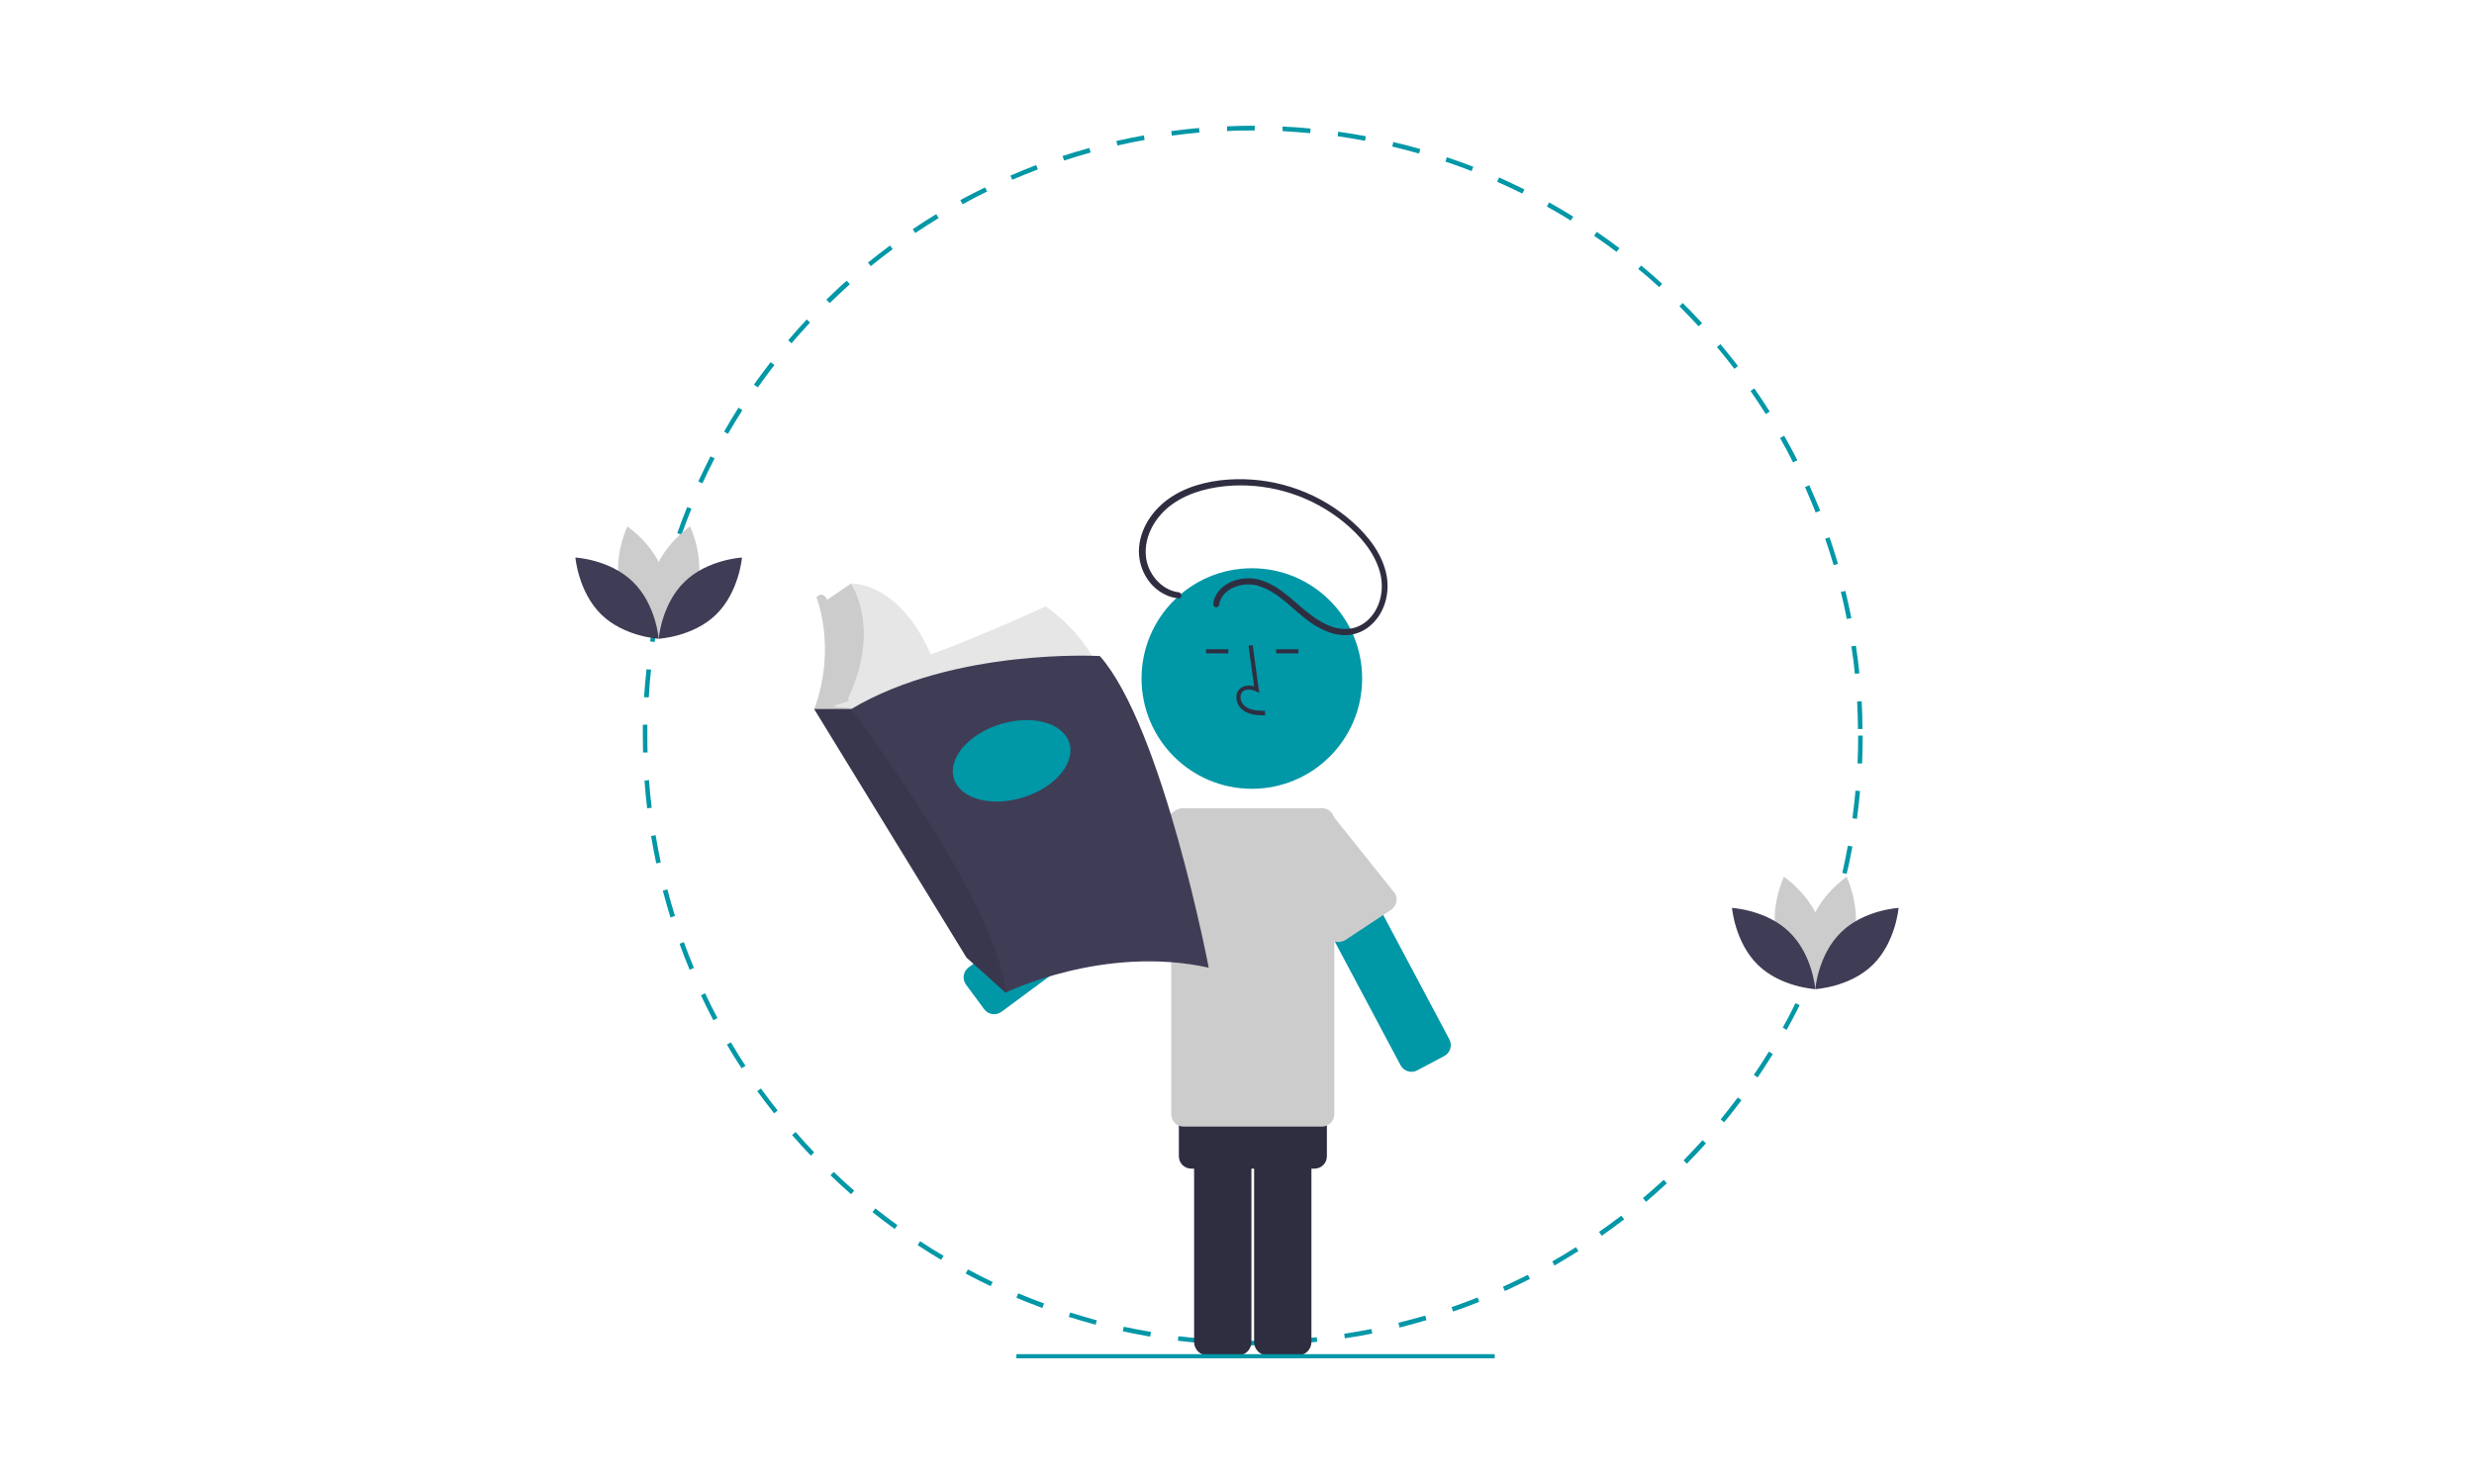
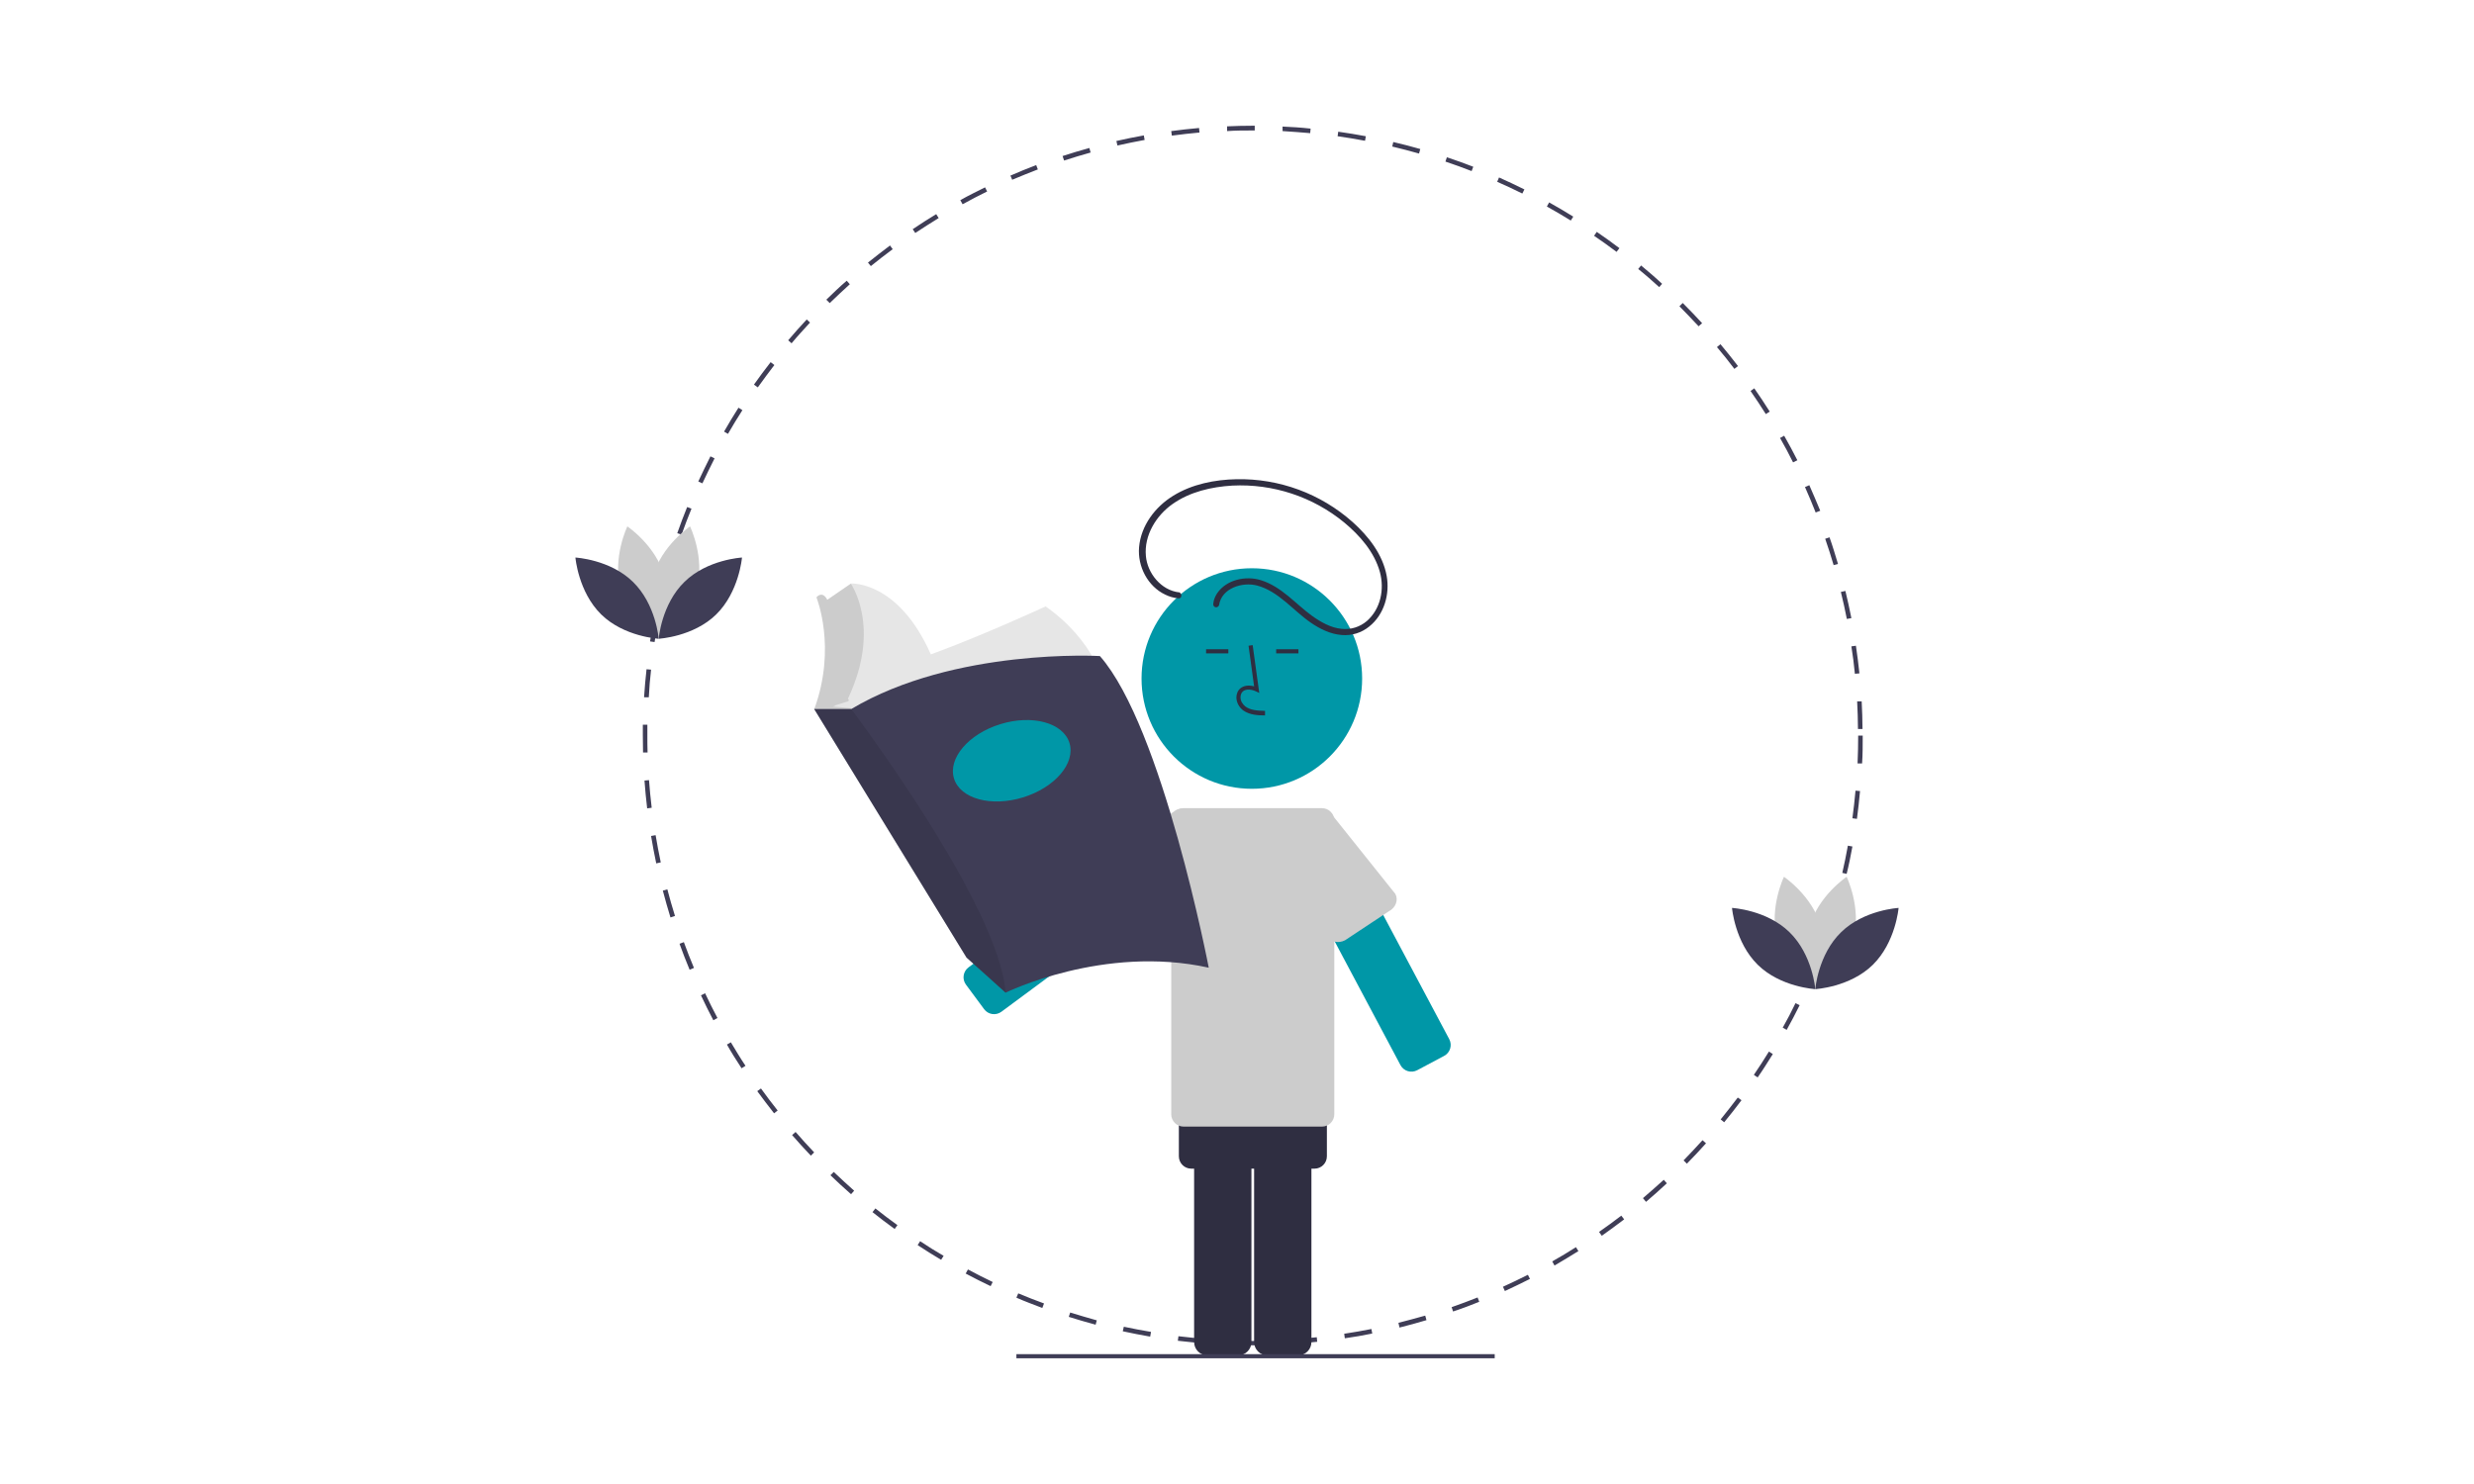
<svg xmlns="http://www.w3.org/2000/svg" version="1.1" viewBox="0 0 1200 720">
  <defs>
    <style>
      .cls-1 {
        fill: #2f2e41;
      }

      .cls-2 {
        fill: #0097a7;
      }

      .cls-3 {
        fill: #3f3d56;
      }

      .cls-4 {
        isolation: isolate;
        opacity: .1;
      }

      .cls-5 {
        fill: #ccc;
      }

      .cls-6 {
        fill: #e6e6e6;
      }
    </style>
  </defs>
  <g>
    <g id="Layer_1">
-       <g>
-         <path class="cls-2" d="M607.6,652.7c-3.1,0-6.3,0-9.4-.1v-2.2c4.5.1,9,.2,13.5.1v2.2c-1.4,0-2.8,0-4.1,0ZM625.4,652.1v-2.2c4.3-.3,8.8-.6,13.3-1.1l.2,2.2c-4.5.5-9,.8-13.5,1.1h0ZM584.8,651.8c-4.5-.3-9-.8-13.5-1.3l.3-2.2c4.4.5,8.9,1,13.4,1.3l-.2,2.2ZM652.3,649.3l-.3-2.2c4.4-.7,8.9-1.4,13.2-2.3l.4,2.2c-4.4.9-8.9,1.7-13.3,2.3h0ZM557.9,648.5c-4.4-.8-8.9-1.6-13.3-2.6l.5-2.2c4.4.9,8.8,1.8,13.2,2.5l-.4,2.2ZM678.8,644l-.5-2.2c4.3-1.1,8.7-2.3,13-3.5l.6,2.2c-4.3,1.3-8.7,2.5-13.1,3.6h0ZM531.4,642.7c-4.3-1.2-8.7-2.4-13-3.8l.7-2.1c4.2,1.3,8.6,2.6,12.9,3.8l-.6,2.2ZM704.8,636.3l-.7-2.1c4.2-1.5,8.4-3,12.6-4.7l.8,2.1c-4.2,1.7-8.4,3.3-12.7,4.7h0ZM505.6,634.6c-4.2-1.6-8.5-3.2-12.6-5l.9-2.1c4.1,1.7,8.3,3.4,12.5,4.9l-.8,2.1ZM729.9,626.3l-.9-2c4-1.8,8.1-3.8,12.1-5.8l1,2c-4,2-8.1,4-12.2,5.9h0ZM480.5,624c-4.1-1.9-8.1-4-12.1-6.1l1.1-2c3.9,2.1,8,4.2,12,6.1l-1,2ZM754,614l-1.1-2c3.9-2.2,7.8-4.5,11.5-6.9l1.2,1.9c-3.8,2.4-7.7,4.7-11.6,7ZM456.6,611.3c-3.9-2.3-7.7-4.7-11.5-7.2l1.2-1.9c3.7,2.5,7.6,4.9,11.4,7.1l-1.2,1.9ZM776.9,599.5l-1.3-1.8c3.7-2.6,7.3-5.2,10.8-7.9l1.4,1.8c-3.6,2.7-7.2,5.4-10.9,8ZM434,596.3c-3.6-2.6-7.3-5.4-10.8-8.2l1.4-1.8c3.5,2.8,7.1,5.5,10.7,8.1l-1.3,1.8ZM798.3,583l-1.4-1.7c3.4-2.9,6.8-5.9,10.1-8.9l1.5,1.7c-3.3,3.1-6.7,6.1-10.1,9h0ZM412.8,579.4c-3.4-3-6.7-6-10-9.2l1.6-1.6c3.2,3.1,6.6,6.1,9.9,9.1l-1.5,1.7ZM818.2,564.6l-1.6-1.6c3.1-3.2,6.2-6.5,9.2-9.8l1.7,1.5c-3,3.3-6.1,6.7-9.3,9.9h0ZM393.3,560.7c-3.1-3.3-6.2-6.6-9.1-10l1.7-1.5c2.9,3.4,6,6.7,9,9.9l-1.6,1.6ZM836.3,544.5l-1.7-1.4c2.8-3.5,5.6-7,8.3-10.6l1.8,1.3c-2.7,3.6-5.5,7.2-8.4,10.7ZM375.5,540.2c-2.8-3.5-5.5-7.2-8.2-10.8l1.8-1.3c2.6,3.6,5.3,7.2,8.1,10.7l-1.8,1.4ZM852.6,522.8l-1.9-1.3c2.5-3.7,5-7.5,7.3-11.3l1.9,1.2c-2.4,3.8-4.8,7.7-7.4,11.4ZM359.7,518.3c-2.5-3.8-4.9-7.6-7.1-11.5l1.9-1.1c2.3,3.8,4.6,7.7,7.1,11.4l-1.9,1.2ZM866.7,499.7l-2-1.1c2.2-3.9,4.3-7.9,6.2-11.9l2,1c-2,4-4.1,8.1-6.3,12h0ZM346,495c-2.1-4-4.1-8-6-12.1l2-1c1.9,4,3.9,8.1,6,12l-2,1.1ZM878.8,475.4l-2.1-.9c1.8-4.1,3.5-8.3,5.1-12.5l2.1.8c-1.6,4.2-3.4,8.4-5.2,12.6h0ZM334.5,470.5c-1.7-4.1-3.4-8.4-4.9-12.6l2.1-.8c1.5,4.2,3.2,8.4,4.9,12.5l-2.1.9ZM888.5,450l-2.1-.7c1.4-4.2,2.7-8.6,3.9-12.9l2.2.6c-1.2,4.3-2.6,8.7-4,13h0ZM325.2,445.1c-1.3-4.3-2.6-8.7-3.7-13l2.2-.6c1.1,4.3,2.4,8.7,3.7,12.9l-2.1.7ZM895.8,424l-2.2-.5c1-4.3,1.9-8.8,2.7-13.2l2.2.4c-.8,4.4-1.7,8.9-2.8,13.3h0ZM318.3,418.9c-.9-4.4-1.8-8.9-2.5-13.3l2.2-.4c.7,4.4,1.6,8.8,2.5,13.2l-2.2.5ZM900.7,397.3l-2.2-.3c.6-4.4,1.1-8.9,1.5-13.4l2.2.2c-.4,4.5-.9,9-1.5,13.5h0ZM313.9,392.2c-.5-4.5-1-9-1.3-13.5l2.2-.2c.3,4.5.8,9,1.3,13.4l-2.2.3ZM903.2,370.4h-2.2c.2-4.6.3-9.1.3-13.5h2.2c0,4.5-.1,9-.3,13.5h0ZM311.9,365.2c0-2.8-.1-5.6-.1-8.4,0-1.7,0-3.5,0-5.2h2.2c0,1.8,0,3.5,0,5.2,0,2.8,0,5.6.1,8.3h-2.2ZM901.2,353.7c0-4.5-.2-9-.4-13.4h2.2c.2,4.4.4,8.9.4,13.4h-2.2ZM314.6,338.3h-2.2c.3-4.6.7-9.2,1.2-13.6l2.2.2c-.5,4.4-.9,8.9-1.1,13.4h0ZM899.7,326.9c-.4-4.4-1-8.9-1.7-13.3l2.2-.3c.7,4.4,1.2,9,1.7,13.4l-2.2.2ZM317.5,311.5l-2.2-.3c.7-4.5,1.5-8.9,2.4-13.3l2.2.4c-.9,4.4-1.7,8.8-2.4,13.2ZM895.8,300.3c-.9-4.4-1.8-8.8-2.9-13.1l2.2-.5c1.1,4.4,2,8.8,2.9,13.2l-2.2.4ZM322.9,285.2l-2.2-.5c1.1-4.4,2.3-8.8,3.6-13.1l2.2.6c-1.3,4.3-2.5,8.6-3.6,13ZM889.4,274.2c-1.3-4.3-2.6-8.6-4.1-12.8l2.1-.7c1.5,4.2,2.8,8.6,4.1,12.9l-2.2.6ZM330.6,259.4l-2.1-.7c1.5-4.3,3.1-8.5,4.8-12.7l2.1.8c-1.7,4.1-3.3,8.4-4.8,12.6h0ZM880.7,248.7c-1.6-4.1-3.4-8.3-5.2-12.4l2.1-.9c1.8,4.1,3.6,8.3,5.3,12.4l-2.1.8ZM340.7,234.5l-2-.9c1.9-4.1,3.9-8.2,5.9-12.2l2,1c-2,4-4,8-5.9,12.1ZM869.7,224.3c-2-4-4.1-8-6.3-11.8l2-1.1c2.2,3.9,4.4,7.9,6.4,11.9l-2,1ZM353.1,210.5l-1.9-1.1c2.2-3.9,4.6-7.8,7-11.6l1.9,1.2c-2.4,3.8-4.8,7.6-7,11.5h0ZM856.5,200.9c-2.4-3.8-4.9-7.6-7.4-11.2l1.8-1.3c2.6,3.7,5.1,7.5,7.5,11.3l-1.9,1.2ZM367.5,187.9l-1.8-1.3c2.6-3.7,5.3-7.3,8.1-10.9l1.8,1.4c-2.7,3.5-5.4,7.2-8,10.8ZM841.2,178.9c-2.7-3.6-5.5-7.1-8.4-10.5l1.7-1.4c2.9,3.4,5.7,7,8.5,10.6l-1.8,1.4ZM384,166.6l-1.7-1.5c2.9-3.4,5.9-6.8,9-10.1l1.6,1.5c-3,3.3-6.1,6.6-8.9,10ZM823.9,158.3c-3-3.3-6.2-6.5-9.3-9.7l1.6-1.6c3.2,3.2,6.3,6.4,9.4,9.8l-1.7,1.5ZM402.4,147l-1.6-1.6c3.2-3.1,6.5-6.3,9.9-9.2l1.5,1.7c-3.3,3-6.6,6.1-9.8,9.2h0ZM804.8,139.3c-3.3-3-6.7-6-10.2-8.8l1.4-1.7c3.5,2.9,6.9,5.8,10.2,8.9l-1.5,1.7ZM422.4,129.1l-1.4-1.7c3.5-2.8,7.1-5.6,10.7-8.3l1.3,1.8c-3.6,2.7-7.2,5.4-10.6,8.2ZM784.1,122.2c-3.6-2.7-7.2-5.3-10.9-7.8l1.3-1.9c3.7,2.5,7.4,5.2,11,7.9l-1.4,1.8ZM444,113.1l-1.3-1.9c3.7-2.5,7.6-5,11.4-7.3l1.2,1.9c-3.8,2.3-7.6,4.8-11.3,7.2ZM761.9,107c-3.8-2.4-7.7-4.6-11.6-6.8l1.1-2c3.9,2.2,7.9,4.5,11.7,6.9l-1.2,1.9ZM466.9,99.1l-1.1-2c3.9-2.2,8-4.2,12-6.2l1,2c-4,2-8,4-11.9,6.2h0ZM738.4,93.9c-4-2-8.1-3.9-12.2-5.7l.9-2.1c4.1,1.8,8.2,3.8,12.3,5.8l-1,2ZM491,87.3l-.9-2.1c4.1-1.8,8.3-3.5,12.5-5.1l.8,2.1c-4.2,1.6-8.3,3.3-12.4,5h0ZM713.8,83c-4.2-1.6-8.4-3.2-12.7-4.6l.7-2.1c4.3,1.4,8.6,3,12.8,4.6l-.8,2.1ZM516.1,77.8l-.7-2.1c4.3-1.4,8.6-2.7,13-3.9l.6,2.2c-4.3,1.2-8.6,2.5-12.9,3.9h0ZM688.3,74.5c-4.3-1.2-8.7-2.4-13-3.4l.5-2.2c4.4,1,8.8,2.2,13.1,3.4l-.6,2.2ZM542,70.6l-.5-2.2c4.4-1,8.8-1.9,13.3-2.7l.4,2.2c-4.4.8-8.8,1.7-13.2,2.7h0ZM662.1,68.3c-4.4-.8-8.8-1.6-13.3-2.2l.3-2.2c4.5.6,9,1.4,13.4,2.2l-.4,2.2ZM568.4,65.8l-.3-2.2c4.5-.6,9-1.1,13.5-1.5l.2,2.2c-4.4.4-8.9.9-13.4,1.5h0ZM635.5,64.6c-4.4-.4-8.9-.7-13.4-1v-2.2c4.6.2,9.2.5,13.6,1l-.2,2.2ZM595.2,63.5v-2.2c4-.2,8.3-.3,12.4-.3h1s0,2.3,0,2.3h-1c-4.1,0-8.3,0-12.4.3h0Z" />
-         <path class="cls-1" d="M608.3,651.1v-123c0-3.6,2.9-6.5,6.5-6.5h14.8c3.6,0,6.5,2.9,6.5,6.5v123c0,3.6-2.9,6.5-6.5,6.5h-14.8c-3.6,0-6.5-2.9-6.5-6.5Z" />
-         <path class="cls-1" d="M579.2,651.1v-123c0-3.6,2.9-6.5,6.5-6.5h14.8c3.6,0,6.5,2.9,6.5,6.5v123c0,3.6-2.9,6.5-6.5,6.5h-14.8c-3.6,0-6.5-2.9-6.5-6.5Z" />
-         <rect class="cls-1" x="571.8" y="487.5" width="71.8" height="79.5" rx="6" ry="6" />
-         <path class="cls-6" d="M507.2,294.2s-30.2,14-55.7,23.3c-15.8-35.8-38.7-34.4-38.7-34.4l-13.8,9.5,2.5,14.3-.7,23.4-3.6,12.2,5.2.9,2.9.5.4-.4c-.7,2.9-1,5.9-.9,8.9l130.8-20.4s-4.5-21.1-28.6-37.9Z" />
-         <rect class="cls-2" x="459.7" y="430.5" width="135" height="26.8" rx="6" ry="6" transform="translate(-160.6 400.3) rotate(-36.5)" />
-         <rect class="cls-2" x="648.8" y="389.4" width="26.8" height="135" rx="6" ry="6" transform="translate(-136.9 363.7) rotate(-28)" />
-         <path class="cls-5" d="M673.7,442.1l-21.3,14.1c-3.3,1.7-7.2.8-8.7-2.2l-23.5-44.3c-1.6-2.9-.2-6.7,3.1-8.4l14.5-7.7c3.3-1.7,7.2-.8,8.7,2.2l30.3,37.9c1.6,2.9.2,6.7-3.1,8.4Z" />
-         <path class="cls-5" d="M528.6,429.1l13.8,18.4c2.3,2.4,6.1,2.5,8.5.3l36.6-34.3c2.4-2.3,2.5-6.1.3-8.5l-10.1-10.8c-2.3-2.4-6.1-2.5-8.5-.3l-40.3,26.7c-2.4,2.3-2.5,6.1-.3,8.5h0Z" />
-         <rect class="cls-5" x="568.1" y="392.1" width="79.1" height="154.5" rx="6" ry="6" />
-         <circle class="cls-2" cx="607.2" cy="329.2" r="53.5" />
-         <path class="cls-1" d="M613.5,347.1c-3.3,0-7.4-.2-10.6-2.5-1.9-1.5-3.1-3.7-3.2-6.1-.1-1.7.6-3.4,1.9-4.5,1.7-1.4,4.1-1.7,6.7-1l-2.7-19.7,2-.3,3.2,23.2-1.7-.8c-1.9-.9-4.6-1.3-6.2,0-.8.7-1.2,1.8-1.2,2.9,0,1.8,1,3.4,2.4,4.5,2.5,1.8,5.7,2,9.5,2.1v2Z" />
-         <rect class="cls-1" x="585" y="315" width="10.8" height="2" />
-         <rect class="cls-1" x="619" y="315" width="10.8" height="2" />
-         <path class="cls-1" d="M571.9,287.4c-8.7-1-15.4-9.3-16.1-17.7-.9-10,5-19.6,13-25.2,8.4-5.9,18.8-8.3,28.9-8.9,19.7-1,39.1,5.4,54.3,17.9,7.6,6.3,14.6,14.3,17.3,24,2.3,8.4.4,17.9-6.3,23.8-3.4,2.9-7.8,4.3-12.3,3.8-5.2-.5-10.1-3.3-14.3-6.3-8.1-5.9-14.8-14.2-24.8-17.3-7.3-2.3-16.7-.3-21.2,6.3-1,1.5-1.7,3.2-1.9,5-.2.8.3,1.6,1,1.8.8.2,1.6-.3,1.8-1,1.2-8.3,11.4-11.4,18.5-9.5,10.4,2.8,17.4,12.1,26,18,4.5,3.1,9.6,5.6,15.1,6,4.8.4,9.5-1.1,13.2-4.1,7.3-5.8,10.1-15.7,8.5-24.6-1.9-10.4-8.8-19.2-16.5-26.1-15.5-13.8-35.6-21.2-56.3-20.8-10.6.2-21.6,2.4-30.7,8-8.8,5.4-15.7,14.5-16.6,25-.8,9.3,4.2,19,12.7,23,2,1,4.2,1.6,6.4,1.8,1.9.2,1.9-2.8,0-3h0Z" />
-         <path class="cls-5" d="M405.2,342.2l6.3-2c.7-1.3-.6-.5,0-1.7,16.1-34.3,1.2-55.3,1.2-55.3l-11.5,7.9c0,0,0-.1,0-.2,0,0-2-4.5-5.2-1.1,0,0,10,24.3-1.1,54.4l12.9,5.9,5-5.9v-.6c.1,0-8.8-.8-8.8-.8l1.2-.5Z" />
-         <path class="cls-3" d="M586.3,469.5c-51-11.3-98.5,12.1-98.5,12.1h-.1c0-.1-18.9-17-18.9-17l-73.9-120.6h18c50.1-29.8,120.6-25.7,120.6-25.7,30.4,34.5,52.8,151.2,52.8,151.2Z" />
-         <path class="cls-4" d="M487.7,481.5l-18.9-16.9-73.9-120.6h18c0,.1,71.9,95,74.8,137.5Z" />
-         <ellipse class="cls-2" cx="490.5" cy="369.6" rx="29.3" ry="18.6" transform="translate(-86.8 160.1) rotate(-17.1)" />
-         <path class="cls-5" d="M338,285.5c-4.1,15.1-18,24.4-18,24.4,0,0-7.3-15.1-3.3-30.1s18-24.4,18-24.4c0,0,7.3,15.1,3.3,30.1Z" />
-         <path class="cls-5" d="M301,285.5c4.1,15.1,18,24.4,18,24.4,0,0,7.3-15.1,3.3-30.1s-18-24.4-18-24.4c0,0-7.3,15.1-3.3,30.1Z" />
-         <path class="cls-3" d="M307,282.3c11.2,10.9,12.5,27.6,12.5,27.6,0,0-16.8-.9-27.9-11.8s-12.5-27.6-12.5-27.6c0,0,16.8.9,27.9,11.8Z" />
-         <path class="cls-3" d="M332,282.3c-11.2,10.9-12.5,27.6-12.5,27.6,0,0,16.8-.9,27.9-11.8s12.5-27.6,12.5-27.6c0,0-16.8.9-27.9,11.8Z" />
-         <path class="cls-5" d="M899,455.5c-4.1,15.1-18,24.4-18,24.4,0,0-7.3-15.1-3.3-30.1s18-24.4,18-24.4c0,0,7.3,15.1,3.3,30.1Z" />
-         <path class="cls-5" d="M862,455.5c4.1,15.1,18,24.4,18,24.4,0,0,7.3-15.1,3.3-30.1s-18-24.4-18-24.4c0,0-7.3,15.1-3.3,30.1Z" />
-         <path class="cls-3" d="M868,452.3c11.2,10.9,12.5,27.6,12.5,27.6,0,0-16.8-.9-27.9-11.8s-12.5-27.6-12.5-27.6c0,0,16.8.9,27.9,11.8Z" />
-         <path class="cls-3" d="M893,452.3c-11.2,10.9-12.5,27.6-12.5,27.6,0,0,16.8-.9,27.9-11.8s12.5-27.6,12.5-27.6c0,0-16.8.9-27.9,11.8Z" />
-         <rect class="cls-2" x="493" y="657" width="232" height="2" />
+       <g id="Layer_1-2" data-name="Layer_1">
+         <g>
+           <path class="cls-3" d="M607.6,652.7c-3.1,0-6.3,0-9.4,0v-2.2c4.5,0,9,.2,13.5,0v2.2h-4.1ZM625.4,652.1v-2.2c4.3-.3,8.8-.6,13.3-1.1l.2,2.2c-4.5.5-9,.8-13.5,1.1h0ZM584.8,651.8c-4.5-.3-9-.8-13.5-1.3l.3-2.2c4.4.5,8.9,1,13.4,1.3l-.2,2.2ZM652.3,649.3l-.3-2.2c4.4-.7,8.9-1.4,13.2-2.3l.4,2.2c-4.4.9-8.9,1.7-13.3,2.3h0ZM557.9,648.5c-4.4-.8-8.9-1.6-13.3-2.6l.5-2.2c4.4.9,8.8,1.8,13.2,2.5l-.4,2.2h0ZM678.8,644l-.5-2.2c4.3-1.1,8.7-2.3,13-3.5l.6,2.2c-4.3,1.3-8.7,2.5-13.1,3.6h0ZM531.4,642.7c-4.3-1.2-8.7-2.4-13-3.8l.7-2.1c4.2,1.3,8.6,2.6,12.9,3.8l-.6,2.2h0ZM704.8,636.3l-.7-2.1c4.2-1.5,8.4-3,12.6-4.7l.8,2.1c-4.2,1.7-8.4,3.3-12.7,4.7h0ZM505.6,634.6c-4.2-1.6-8.5-3.2-12.6-5l.9-2.1c4.1,1.7,8.3,3.4,12.5,4.9l-.8,2.1h0ZM729.9,626.3l-.9-2c4-1.8,8.1-3.8,12.1-5.8l1,2c-4,2-8.1,4-12.2,5.9h0ZM480.5,624c-4.1-1.9-8.1-4-12.1-6.1l1.1-2c3.9,2.1,8,4.2,12,6.1l-1,2ZM754,614l-1.1-2c3.9-2.2,7.8-4.5,11.5-6.9l1.2,1.9c-3.8,2.4-7.7,4.7-11.6,7h0ZM456.6,611.3c-3.9-2.3-7.7-4.7-11.5-7.2l1.2-1.9c3.7,2.5,7.6,4.9,11.4,7.1l-1.2,1.9h.1ZM776.9,599.5l-1.3-1.8c3.7-2.6,7.3-5.2,10.8-7.9l1.4,1.8c-3.6,2.7-7.2,5.4-10.9,8h0ZM434,596.3c-3.6-2.6-7.3-5.4-10.8-8.2l1.4-1.8c3.5,2.8,7.1,5.5,10.7,8.1l-1.3,1.8h0ZM798.3,583l-1.4-1.7c3.4-2.9,6.8-5.9,10.1-8.9l1.5,1.7c-3.3,3.1-6.7,6.1-10.1,9h0ZM412.8,579.4c-3.4-3-6.7-6-10-9.2l1.6-1.6c3.2,3.1,6.6,6.1,9.9,9.1l-1.5,1.7ZM818.2,564.6l-1.6-1.6c3.1-3.2,6.2-6.5,9.2-9.8l1.7,1.5c-3,3.3-6.1,6.7-9.3,9.9h0ZM393.3,560.7c-3.1-3.3-6.2-6.6-9.1-10l1.7-1.5c2.9,3.4,6,6.7,9,9.9l-1.6,1.6ZM836.3,544.5l-1.7-1.4c2.8-3.5,5.6-7,8.3-10.6l1.8,1.3c-2.7,3.6-5.5,7.2-8.4,10.7h0ZM375.5,540.2c-2.8-3.5-5.5-7.2-8.2-10.8l1.8-1.3c2.6,3.6,5.3,7.2,8.1,10.7l-1.8,1.4h.1ZM852.6,522.8l-1.9-1.3c2.5-3.7,5-7.5,7.3-11.3l1.9,1.2c-2.4,3.8-4.8,7.7-7.4,11.4h.1ZM359.7,518.3c-2.5-3.8-4.9-7.6-7.1-11.5l1.9-1.1c2.3,3.8,4.6,7.7,7.1,11.4l-1.9,1.2ZM866.7,499.7l-2-1.1c2.2-3.9,4.3-7.9,6.2-11.9l2,1c-2,4-4.1,8.1-6.3,12h0ZM346,495c-2.1-4-4.1-8-6-12.1l2-1c1.9,4,3.9,8.1,6,12l-2,1.1ZM878.8,475.4l-2.1-.9c1.8-4.1,3.5-8.3,5.1-12.5l2.1.8c-1.6,4.2-3.4,8.4-5.2,12.6h.1ZM334.5,470.5c-1.7-4.1-3.4-8.4-4.9-12.6l2.1-.8c1.5,4.2,3.2,8.4,4.9,12.5l-2.1.9ZM888.5,450l-2.1-.7c1.4-4.2,2.7-8.6,3.9-12.9l2.2.6c-1.2,4.3-2.6,8.7-4,13h0ZM325.2,445.1c-1.3-4.3-2.6-8.7-3.7-13l2.2-.6c1.1,4.3,2.4,8.7,3.7,12.9l-2.1.7h-.1ZM895.8,424l-2.2-.5c1-4.3,1.9-8.8,2.7-13.2l2.2.4c-.8,4.4-1.7,8.9-2.8,13.3h0ZM318.3,418.9c-.9-4.4-1.8-8.9-2.5-13.3l2.2-.4c.7,4.4,1.6,8.8,2.5,13.2l-2.2.5h0ZM900.7,397.3l-2.2-.3c.6-4.4,1.1-8.9,1.5-13.4l2.2.2c-.4,4.5-.9,9-1.5,13.5h0ZM313.9,392.2c-.5-4.5-1-9-1.3-13.5l2.2-.2c.3,4.5.8,9,1.3,13.4l-2.2.3h0ZM903.2,370.4h-2.2c.2-4.6.3-9.1.3-13.5h2.2c0,4.5,0,9-.3,13.5h0ZM311.9,365.2c0-2.8-.1-5.6-.1-8.4v-5.2h2.2v5.2c0,2.8,0,5.6.1,8.3h-2.2ZM901.2,353.7c0-4.5-.2-9-.4-13.4h2.2c.2,4.4.4,8.9.4,13.4h-2.2ZM314.6,338.3h-2.2c.3-4.6.7-9.2,1.2-13.6l2.2.2c-.5,4.4-.9,8.9-1.1,13.4h-.1ZM899.7,326.9c-.4-4.4-1-8.9-1.7-13.3l2.2-.3c.7,4.4,1.2,9,1.7,13.4l-2.2.2h0ZM317.5,311.5l-2.2-.3c.7-4.5,1.5-8.9,2.4-13.3l2.2.4c-.9,4.4-1.7,8.8-2.4,13.2h0ZM895.8,300.3c-.9-4.4-1.8-8.8-2.9-13.1l2.2-.5c1.1,4.4,2,8.8,2.9,13.2l-2.2.4ZM322.9,285.2l-2.2-.5c1.1-4.4,2.3-8.8,3.6-13.1l2.2.6c-1.3,4.3-2.5,8.6-3.6,13ZM889.4,274.2c-1.3-4.3-2.6-8.6-4.1-12.8l2.1-.7c1.5,4.2,2.8,8.6,4.1,12.9l-2.2.6h.1ZM330.6,259.4l-2.1-.7c1.5-4.3,3.1-8.5,4.8-12.7l2.1.8c-1.7,4.1-3.3,8.4-4.8,12.6h0ZM880.7,248.7c-1.6-4.1-3.4-8.3-5.2-12.4l2.1-.9c1.8,4.1,3.6,8.3,5.3,12.4l-2.1.8h0ZM340.7,234.5l-2-.9c1.9-4.1,3.9-8.2,5.9-12.2l2,1c-2,4-4,8-5.9,12.1h0ZM869.7,224.3c-2-4-4.1-8-6.3-11.8l2-1.1c2.2,3.9,4.4,7.9,6.4,11.9l-2,1h-.1ZM353.1,210.5l-1.9-1.1c2.2-3.9,4.6-7.8,7-11.6l1.9,1.2c-2.4,3.8-4.8,7.6-7,11.5h0ZM856.5,200.9c-2.4-3.8-4.9-7.6-7.4-11.2l1.8-1.3c2.6,3.7,5.1,7.5,7.5,11.3l-1.9,1.2h0ZM367.5,187.9l-1.8-1.3c2.6-3.7,5.3-7.3,8.1-10.9l1.8,1.4c-2.7,3.5-5.4,7.2-8,10.8h-.1ZM841.2,178.9c-2.7-3.6-5.5-7.1-8.4-10.5l1.7-1.4c2.9,3.4,5.7,7,8.5,10.6l-1.8,1.4h0ZM384,166.6l-1.7-1.5c2.9-3.4,5.9-6.8,9-10.1l1.6,1.5c-3,3.3-6.1,6.6-8.9,10h0ZM823.9,158.3c-3-3.3-6.2-6.5-9.3-9.7l1.6-1.6c3.2,3.2,6.3,6.4,9.4,9.8l-1.7,1.5ZM402.4,147l-1.6-1.6c3.2-3.1,6.5-6.3,9.9-9.2l1.5,1.7c-3.3,3-6.6,6.1-9.8,9.2h0ZM804.8,139.3c-3.3-3-6.7-6-10.2-8.8l1.4-1.7c3.5,2.9,6.9,5.8,10.2,8.9l-1.5,1.7h0ZM422.4,129.1l-1.4-1.7c3.5-2.8,7.1-5.6,10.7-8.3l1.3,1.8c-3.6,2.7-7.2,5.4-10.6,8.2ZM784.1,122.2c-3.6-2.7-7.2-5.3-10.9-7.8l1.3-1.9c3.7,2.5,7.4,5.2,11,7.9l-1.4,1.8h0ZM444,113.1l-1.3-1.9c3.7-2.5,7.6-5,11.4-7.3l1.2,1.9c-3.8,2.3-7.6,4.8-11.3,7.2h0ZM761.9,107c-3.8-2.4-7.7-4.6-11.6-6.8l1.1-2c3.9,2.2,7.9,4.5,11.7,6.9l-1.2,1.9ZM466.9,99.1l-1.1-2c3.9-2.2,8-4.2,12-6.2l1,2c-4,2-8,4-11.9,6.2h0ZM738.4,93.9c-4-2-8.1-3.9-12.2-5.7l.9-2.1c4.1,1.8,8.2,3.8,12.3,5.8,0,0-1,2-1,2ZM491,87.3l-.9-2.1c4.1-1.8,8.3-3.5,12.5-5.1l.8,2.1c-4.2,1.6-8.3,3.3-12.4,5h0ZM713.8,83c-4.2-1.6-8.4-3.2-12.7-4.6l.7-2.1c4.3,1.4,8.6,3,12.8,4.6l-.8,2.1ZM516.1,77.8l-.7-2.1c4.3-1.4,8.6-2.7,13-3.9l.6,2.2c-4.3,1.2-8.6,2.5-12.9,3.9h0ZM688.3,74.5c-4.3-1.2-8.7-2.4-13-3.4l.5-2.2c4.4,1,8.8,2.2,13.1,3.4l-.6,2.2ZM542,70.6l-.5-2.2c4.4-1,8.8-1.9,13.3-2.7l.4,2.2c-4.4.8-8.8,1.7-13.2,2.7h0ZM662.1,68.3c-4.4-.8-8.8-1.6-13.3-2.2l.3-2.2c4.5.6,9,1.4,13.4,2.2l-.4,2.2ZM568.4,65.8l-.3-2.2c4.5-.6,9-1.1,13.5-1.5l.2,2.2c-4.4.4-8.9.9-13.4,1.5h0ZM635.5,64.6c-4.4-.4-8.9-.7-13.4-1v-2.2c4.6.2,9.2.5,13.6,1l-.2,2.2h0ZM595.2,63.5v-2.2c4-.2,8.3-.3,12.4-.3h1v2.3h-1c-4.1,0-8.3,0-12.4.3h0Z" />
+           <path class="cls-1" d="M608.3,651.1v-123c0-3.6,2.9-6.5,6.5-6.5h14.8c3.6,0,6.5,2.9,6.5,6.5v123c0,3.6-2.9,6.5-6.5,6.5h-14.8c-3.6,0-6.5-2.9-6.5-6.5Z" />
+           <path class="cls-1" d="M579.2,651.1v-123c0-3.6,2.9-6.5,6.5-6.5h14.8c3.6,0,6.5,2.9,6.5,6.5v123c0,3.6-2.9,6.5-6.5,6.5h-14.8c-3.6,0-6.5-2.9-6.5-6.5Z" />
+           <rect class="cls-1" x="571.8" y="487.5" width="71.8" height="79.5" rx="6" ry="6" />
+           <path class="cls-6" d="M507.2,294.2s-30.2,14-55.7,23.3c-15.8-35.8-38.7-34.4-38.7-34.4l-13.8,9.5,2.5,14.3-.7,23.4-3.6,12.2,5.2.9,2.9.5.4-.4c-.7,2.9-1,5.9-.9,8.9l130.8-20.4s-4.5-21.1-28.6-37.9h.2Z" />
+           <rect class="cls-2" x="459.7" y="430.1" width="135" height="26.8" rx="6" ry="6" transform="translate(-160.4 400.6) rotate(-36.5)" />
+           <rect class="cls-2" x="648.9" y="388.7" width="26.8" height="135" rx="6" ry="6" transform="translate(-136.7 364.3) rotate(-28)" />
+           <path class="cls-5" d="M673.7,442.1l-21.3,14.1c-3.3,1.7-7.2.8-8.7-2.2l-23.5-44.3c-1.6-2.9-.2-6.7,3.1-8.4l14.5-7.7c3.3-1.7,7.2-.8,8.7,2.2l30.3,37.9c1.6,2.9.2,6.7-3.1,8.4Z" />
+           <path class="cls-5" d="M528.6,429.1l13.8,18.4c2.3,2.4,6.1,2.5,8.5.3l36.6-34.3c2.4-2.3,2.5-6.1.3-8.5l-10.1-10.8c-2.3-2.4-6.1-2.5-8.5-.3l-40.3,26.7c-2.4,2.3-2.5,6.1-.3,8.5h0Z" />
+           <rect class="cls-5" x="568.1" y="392.1" width="79.1" height="154.5" rx="6" ry="6" />
+           <circle class="cls-2" cx="607.2" cy="329.2" r="53.5" />
+           <path class="cls-1" d="M613.5,347.1c-3.3,0-7.4-.2-10.6-2.5-1.9-1.5-3.1-3.7-3.2-6.1,0-1.7.6-3.4,1.9-4.5,1.7-1.4,4.1-1.7,6.7-1l-2.7-19.7,2-.3,3.2,23.2-1.7-.8c-1.9-.9-4.6-1.3-6.2,0-.8.7-1.2,1.8-1.2,2.9,0,1.8,1,3.4,2.4,4.5,2.5,1.8,5.7,2,9.5,2.1v2.2Z" />
+           <rect class="cls-1" x="585" y="315" width="10.8" height="2" />
+           <rect class="cls-1" x="619" y="315" width="10.8" height="2" />
+           <path class="cls-1" d="M571.9,287.4c-8.7-1-15.4-9.3-16.1-17.7-.9-10,5-19.6,13-25.2,8.4-5.9,18.8-8.3,28.9-8.9,19.7-1,39.1,5.4,54.3,17.9,7.6,6.3,14.6,14.3,17.3,24,2.3,8.4.4,17.9-6.3,23.8-3.4,2.9-7.8,4.3-12.3,3.8-5.2-.5-10.1-3.3-14.3-6.3-8.1-5.9-14.8-14.2-24.8-17.3-7.3-2.3-16.7-.3-21.2,6.3-1,1.5-1.7,3.2-1.9,5-.2.8.3,1.6,1,1.8.8.2,1.6-.3,1.8-1,1.2-8.3,11.4-11.4,18.5-9.5,10.4,2.8,17.4,12.1,26,18,4.5,3.1,9.6,5.6,15.1,6,4.8.4,9.5-1.1,13.2-4.1,7.3-5.8,10.1-15.7,8.5-24.6-1.9-10.4-8.8-19.2-16.5-26.1-15.5-13.8-35.6-21.2-56.3-20.8-10.6.2-21.6,2.4-30.7,8-8.8,5.4-15.7,14.5-16.6,25-.8,9.3,4.2,19,12.7,23,2,1,4.2,1.6,6.4,1.8,1.9.2,1.9-2.8,0-3h.3Z" />
+           <path class="cls-5" d="M405.2,342.2l6.3-2c.7-1.3-.6-.5,0-1.7,16.1-34.3,1.2-55.3,1.2-55.3l-11.5,7.9v-.2s-2-4.5-5.2-1.1c0,0,10,24.3-1.1,54.4l12.9,5.9,5-5.9v-.6c.1,0-8.8-.8-8.8-.8l1.2-.5h0Z" />
+           <path class="cls-3" d="M586.3,469.5c-51-11.3-98.5,12.1-98.5,12.1h-.1c0-.1-18.9-17-18.9-17l-73.9-120.6h18c50.1-29.8,120.6-25.7,120.6-25.7,30.4,34.5,52.8,151.2,52.8,151.2Z" />
+           <path class="cls-4" d="M487.7,481.5l-18.9-16.9-73.9-120.6h18c0,.1,71.9,95,74.8,137.5Z" />
+           <ellipse class="cls-2" cx="490.7" cy="369.1" rx="29.3" ry="18.6" transform="translate(-86.8 160.6) rotate(-17.1)" />
+           <path class="cls-5" d="M338,285.5c-4.1,15.1-18,24.4-18,24.4,0,0-7.3-15.1-3.3-30.1s18-24.4,18-24.4c0,0,7.3,15.1,3.3,30.1Z" />
+           <path class="cls-5" d="M301,285.5c4.1,15.1,18,24.4,18,24.4,0,0,7.3-15.1,3.3-30.1s-18-24.4-18-24.4c0,0-7.3,15.1-3.3,30.1Z" />
+           <path class="cls-3" d="M307,282.3c11.2,10.9,12.5,27.6,12.5,27.6,0,0-16.8-.9-27.9-11.8s-12.5-27.6-12.5-27.6c0,0,16.8.9,27.9,11.8Z" />
+           <path class="cls-3" d="M332,282.3c-11.2,10.9-12.5,27.6-12.5,27.6,0,0,16.8-.9,27.9-11.8s12.5-27.6,12.5-27.6c0,0-16.8.9-27.9,11.8Z" />
+           <path class="cls-5" d="M899,455.5c-4.1,15.1-18,24.4-18,24.4,0,0-7.3-15.1-3.3-30.1s18-24.4,18-24.4c0,0,7.3,15.1,3.3,30.1Z" />
+           <path class="cls-5" d="M862,455.5c4.1,15.1,18,24.4,18,24.4,0,0,7.3-15.1,3.3-30.1s-18-24.4-18-24.4c0,0-7.3,15.1-3.3,30.1Z" />
+           <path class="cls-3" d="M868,452.3c11.2,10.9,12.5,27.6,12.5,27.6,0,0-16.8-.9-27.9-11.8s-12.5-27.6-12.5-27.6c0,0,16.8.9,27.9,11.8Z" />
+           <path class="cls-3" d="M893,452.3c-11.2,10.9-12.5,27.6-12.5,27.6,0,0,16.8-.9,27.9-11.8s12.5-27.6,12.5-27.6c0,0-16.8.9-27.9,11.8Z" />
+           <rect class="cls-3" x="493" y="657" width="232" height="2" />
+         </g>
      </g>
    </g>
  </g>
</svg>
